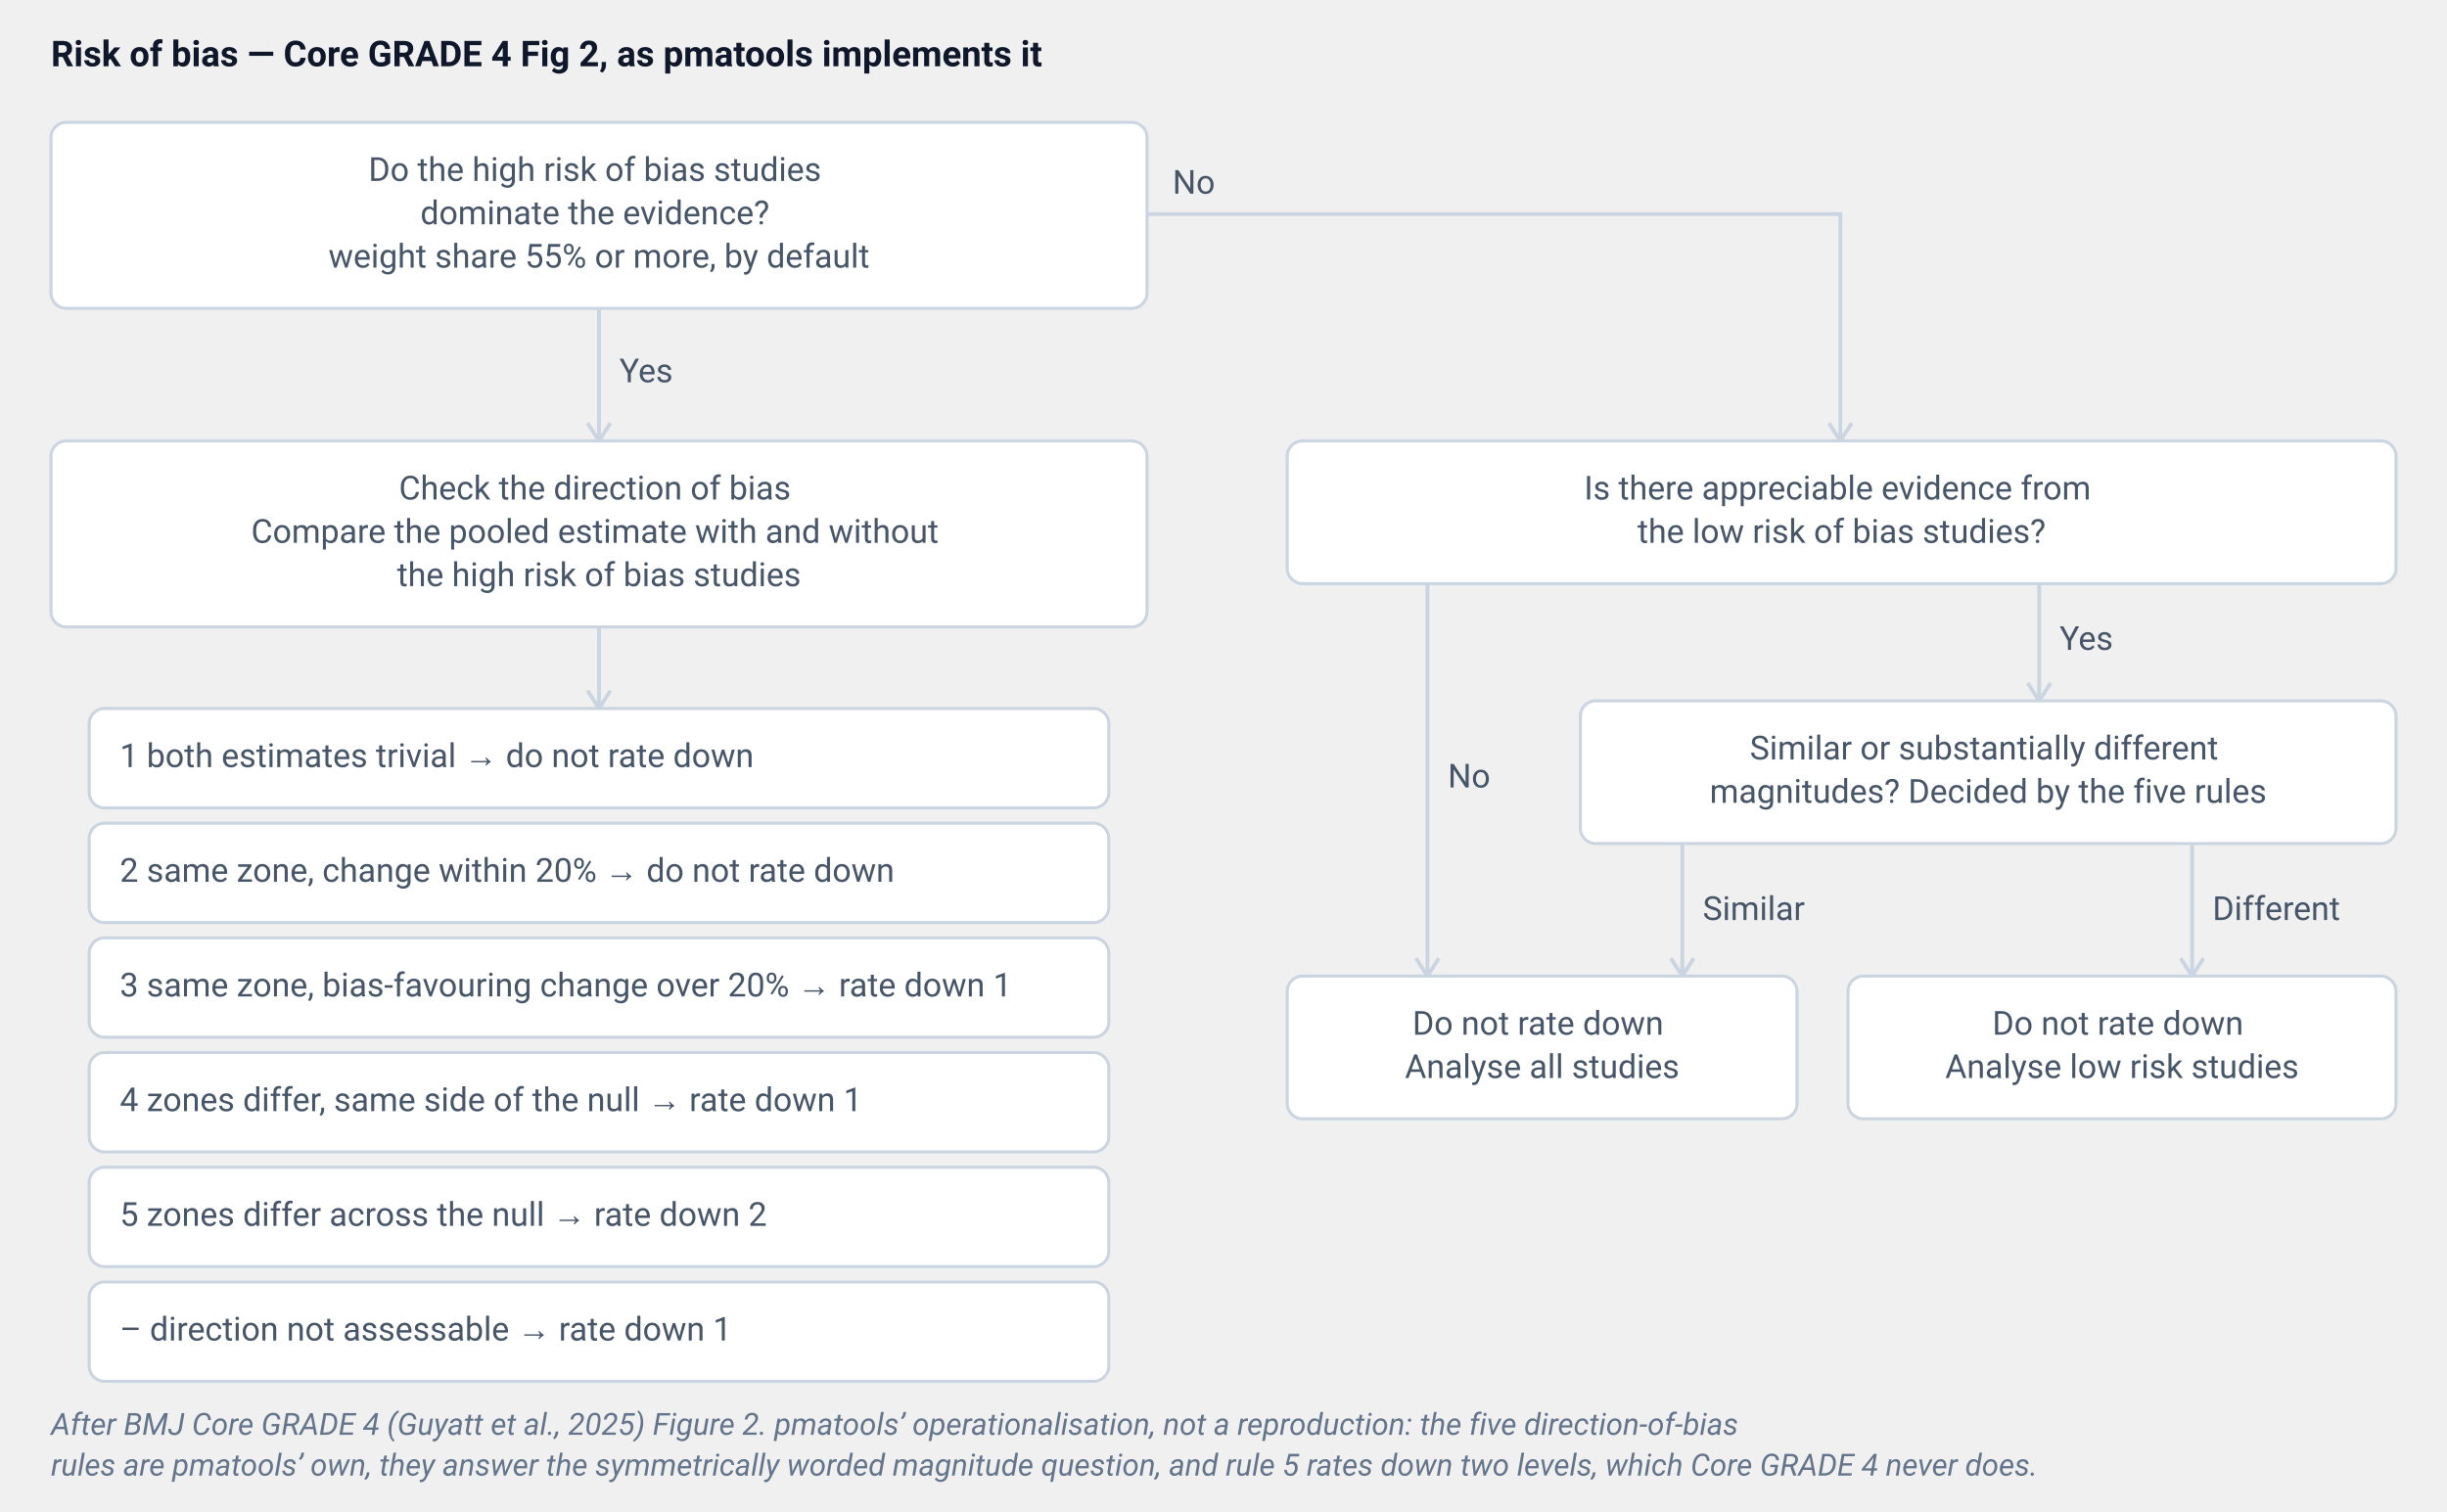
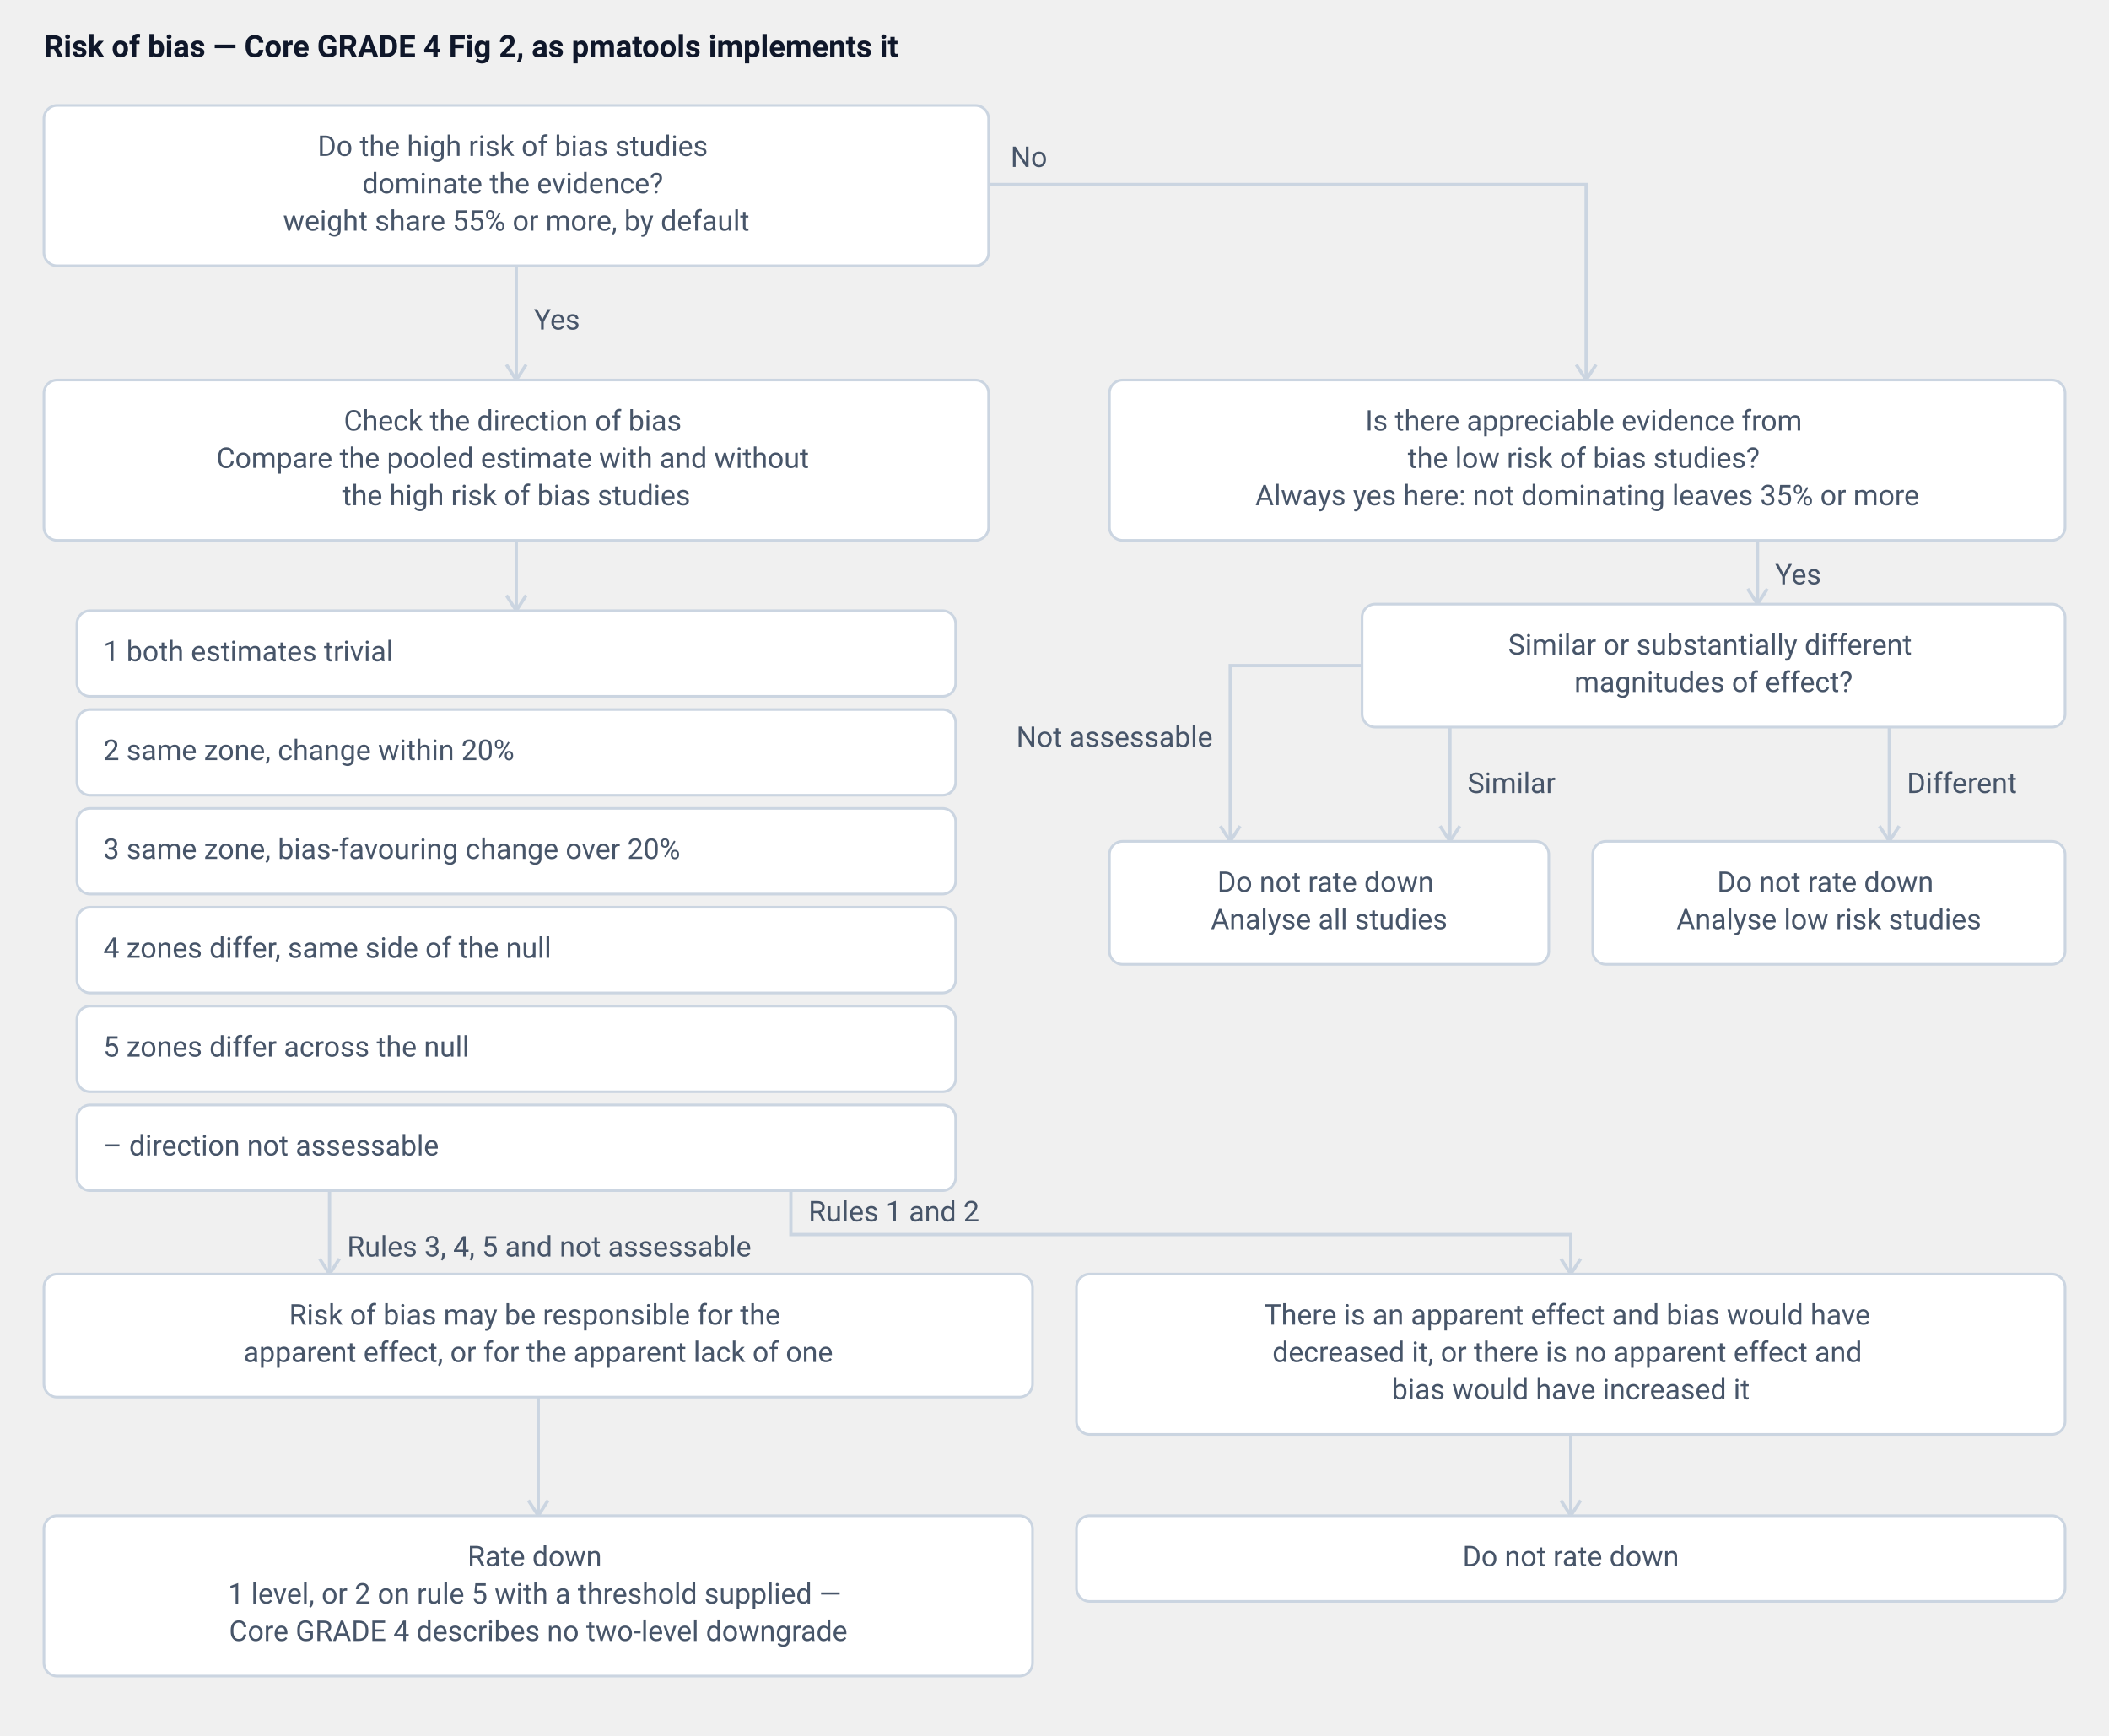
- <svg xmlns="http://www.w3.org/2000/svg" viewBox="0 0 960 593" preserveAspectRatio="xMidYMid meet" role="img" aria-labelledby="rob-title rob-desc">
+ <svg xmlns="http://www.w3.org/2000/svg" viewBox="0 0 960 790" preserveAspectRatio="xMidYMid meet" role="img" aria-labelledby="rob-title rob-desc">
  <style>
    .pma-fc-node rect, .pma-fc-leaf rect {
      fill: #ffffff; stroke: #cbd5e1; stroke-width: 1.2;
    }
    .pma-fc-edge path { stroke: #cbd5e1; stroke-width: 1.5; fill: none; }
    .pma-fc-node text, .pma-fc-leaf text, .pma-fc-edge text {
      fill: #475569; font-size: 13px; font-weight: 400;
      font-family: -apple-system, BlinkMacSystemFont, "Segoe UI", Roboto,
        "Helvetica Neue", Arial, sans-serif;
    }
    .pma-fc-edge-label { font-size: 12px; }
    .pma-fc-caption { fill: #64748b; font-size: 12px; font-style: italic;
      font-family: -apple-system, BlinkMacSystemFont, "Segoe UI", Roboto,
        "Helvetica Neue", Arial, sans-serif; }
    .pma-fc-heading { fill: #0f172a; font-size: 14px; font-weight: 600;
      font-family: -apple-system, BlinkMacSystemFont, "Segoe UI", Roboto,
        "Helvetica Neue", Arial, sans-serif; }
    .pma-fc-on.pma-fc-node rect, .pma-fc-on.pma-fc-leaf rect {
      stroke: #0f172a; stroke-width: 2.5;
    }
    .pma-fc-on.pma-fc-edge path { stroke: #0f172a; stroke-width: 3; }
    .pma-fc-on text { fill: #0f172a; font-weight: 600; }
  </style>
  <text class="pma-fc-heading" x="20" y="26">Risk of bias — Core GRADE 4 Fig 2, as pmatools implements it</text>
  <g id="pma-rob-edge-dominance-yes" class="pma-fc-edge">
    <path d="M 235 121 L 235 173" />
    <path d="M 230.5 166 L 235 173 L 239.5 166" />
    <text class="pma-fc-edge-label" x="243" y="150" text-anchor="start">Yes</text>
  </g>
  <g id="pma-rob-edge-dominance-no" class="pma-fc-edge">
    <path d="M 450 84 L 722 84 L 722 173" />
    <path d="M 717.5 166 L 722 173 L 726.5 166" />
    <text class="pma-fc-edge-label" x="460" y="76" text-anchor="start">No</text>
  </g>
  <g id="pma-rob-edge-direction-rules" class="pma-fc-edge">
    <path d="M 235 246 L 235 278" />
    <path d="M 230.5 271 L 235 278 L 239.5 271" />
  </g>
+   <g id="pma-rob-edge-rules-responsible" class="pma-fc-edge">
+     <path d="M 150 542 L 150 580" />
+     <path d="M 145.5 573 L 150 580 L 154.5 573" />
+     <text class="pma-fc-edge-label" x="158" y="572" text-anchor="start">Rules 3, 4, 5 and not assessable</text>
+   </g>
+   <g id="pma-rob-edge-rules-conservative" class="pma-fc-edge">
+     <path d="M 360 542 L 360 562 L 715 562 L 715 580" />
+     <path d="M 710.5 573 L 715 580 L 719.5 573" />
+     <text class="pma-fc-edge-label" x="368" y="556" text-anchor="start">Rules 1 and 2</text>
+   </g>
+   <g id="pma-rob-edge-responsible-ratedown" class="pma-fc-edge">
+     <path d="M 245 636 L 245 690" />
+     <path d="M 240.5 683 L 245 690 L 249.5 683" />
+   </g>
+   <g id="pma-rob-edge-conservative-noratedown" class="pma-fc-edge">
+     <path d="M 715 653 L 715 690" />
+     <path d="M 710.5 683 L 715 690 L 719.5 683" />
+   </g>
  <g id="pma-rob-edge-appreciable-yes" class="pma-fc-edge">
-     <path d="M 800 229 L 800 275" />
+     <path d="M 800 246 L 800 275" />
    <path d="M 795.5 268 L 800 275 L 804.5 268" />
-     <text class="pma-fc-edge-label" x="808" y="255" text-anchor="start">Yes</text>
-   </g>
-   <g id="pma-rob-edge-appreciable-no" class="pma-fc-edge">
-     <path d="M 560 229 L 560 383" />
-     <path d="M 555.5 376 L 560 383 L 564.5 376" />
-     <text class="pma-fc-edge-label" x="568" y="309" text-anchor="start">No</text>
+     <text class="pma-fc-edge-label" x="808" y="266" text-anchor="start">Yes</text>
  </g>
  <g id="pma-rob-edge-magnitude-similar" class="pma-fc-edge">
    <path d="M 660 331 L 660 383" />
    <path d="M 655.5 376 L 660 383 L 664.5 376" />
    <text class="pma-fc-edge-label" x="668" y="361" text-anchor="start">Similar</text>
  </g>
  <g id="pma-rob-edge-magnitude-different" class="pma-fc-edge">
    <path d="M 860 331 L 860 383" />
    <path d="M 855.5 376 L 860 383 L 864.5 376" />
    <text class="pma-fc-edge-label" x="868" y="361" text-anchor="start">Different</text>
+   </g>
+   <g id="pma-rob-edge-magnitude-notassessable" class="pma-fc-edge">
+     <path d="M 620 303 L 560 303 L 560 383" />
+     <path d="M 555.5 376 L 560 383 L 564.5 376" />
+     <text class="pma-fc-edge-label" x="552" y="340" text-anchor="end">Not assessable</text>
  </g>
  <g id="pma-rob-node-dominance" class="pma-fc-node">
    <rect x="20" y="48" width="430" height="73" rx="6" ry="6" />
    <text x="235" y="71" text-anchor="middle">
      <tspan x="235" dy="0">Do the high risk of bias studies</tspan>
      <tspan x="235" dy="17">dominate the evidence?</tspan>
      <tspan x="235" dy="17">weight share 55% or more, by default</tspan>
    </text>
  </g>
  <g id="pma-rob-node-direction" class="pma-fc-node">
    <rect x="20" y="173" width="430" height="73" rx="6" ry="6" />
    <text x="235" y="196" text-anchor="middle">
      <tspan x="235" dy="0">Check the direction of bias</tspan>
      <tspan x="235" dy="17">Compare the pooled estimate with and without</tspan>
      <tspan x="235" dy="17">the high risk of bias studies</tspan>
    </text>
  </g>
  <g id="pma-rob-leaf-rule1" class="pma-fc-leaf">
    <rect x="35" y="278" width="400" height="39" rx="6" ry="6" />
    <text x="47" y="301" text-anchor="start">
-       <tspan x="47" dy="0">1  both estimates trivial  →  do not rate down</tspan>
+       <tspan x="47" dy="0">1  both estimates trivial</tspan>
    </text>
  </g>
  <g id="pma-rob-leaf-rule2" class="pma-fc-leaf">
    <rect x="35" y="323" width="400" height="39" rx="6" ry="6" />
    <text x="47" y="346" text-anchor="start">
-       <tspan x="47" dy="0">2  same zone, change within 20%  →  do not rate down</tspan>
+       <tspan x="47" dy="0">2  same zone, change within 20%</tspan>
    </text>
  </g>
  <g id="pma-rob-leaf-rule3" class="pma-fc-leaf">
    <rect x="35" y="368" width="400" height="39" rx="6" ry="6" />
    <text x="47" y="391" text-anchor="start">
-       <tspan x="47" dy="0">3  same zone, bias-favouring change over 20%  →  rate down 1</tspan>
+       <tspan x="47" dy="0">3  same zone, bias-favouring change over 20%</tspan>
    </text>
  </g>
  <g id="pma-rob-leaf-rule4" class="pma-fc-leaf">
    <rect x="35" y="413" width="400" height="39" rx="6" ry="6" />
    <text x="47" y="436" text-anchor="start">
-       <tspan x="47" dy="0">4  zones differ, same side of the null  →  rate down 1</tspan>
+       <tspan x="47" dy="0">4  zones differ, same side of the null</tspan>
    </text>
  </g>
  <g id="pma-rob-leaf-rule5" class="pma-fc-leaf">
    <rect x="35" y="458" width="400" height="39" rx="6" ry="6" />
    <text x="47" y="481" text-anchor="start">
-       <tspan x="47" dy="0">5  zones differ across the null  →  rate down 2</tspan>
+       <tspan x="47" dy="0">5  zones differ across the null</tspan>
    </text>
  </g>
  <g id="pma-rob-leaf-rulena" class="pma-fc-leaf">
    <rect x="35" y="503" width="400" height="39" rx="6" ry="6" />
    <text x="47" y="526" text-anchor="start">
-       <tspan x="47" dy="0">–  direction not assessable  →  rate down 1</tspan>
+       <tspan x="47" dy="0">–  direction not assessable</tspan>
+     </text>
+   </g>
+   <g id="pma-rob-node-bias-responsible" class="pma-fc-node">
+     <rect x="20" y="580" width="450" height="56" rx="6" ry="6" />
+     <text x="245" y="603" text-anchor="middle">
+       <tspan x="245" dy="0">Risk of bias may be responsible for the</tspan>
+       <tspan x="245" dy="17">apparent effect, or for the apparent lack of one</tspan>
+     </text>
+   </g>
+   <g id="pma-rob-node-bias-conservative" class="pma-fc-node">
+     <rect x="490" y="580" width="450" height="73" rx="6" ry="6" />
+     <text x="715" y="603" text-anchor="middle">
+       <tspan x="715" dy="0">There is an apparent effect and bias would have</tspan>
+       <tspan x="715" dy="17">decreased it, or there is no apparent effect and</tspan>
+       <tspan x="715" dy="17">bias would have increased it</tspan>
+     </text>
+   </g>
+   <g id="pma-rob-leaf-ratedown" class="pma-fc-leaf">
+     <rect x="20" y="690" width="450" height="73" rx="6" ry="6" />
+     <text x="245" y="713" text-anchor="middle">
+       <tspan x="245" dy="0">Rate down</tspan>
+       <tspan x="245" dy="17">1 level, or 2 on rule 5 with a threshold supplied —</tspan>
+       <tspan x="245" dy="17">Core GRADE 4 describes no two-level downgrade</tspan>
+     </text>
+   </g>
+   <g id="pma-rob-leaf-noratedown" class="pma-fc-leaf">
+     <rect x="490" y="690" width="450" height="39" rx="6" ry="6" />
+     <text x="715" y="713" text-anchor="middle">
+       <tspan x="715" dy="0">Do not rate down</tspan>
    </text>
  </g>
  <g id="pma-rob-node-appreciable" class="pma-fc-node">
-     <rect x="505" y="173" width="435" height="56" rx="6" ry="6" />
+     <rect x="505" y="173" width="435" height="73" rx="6" ry="6" />
    <text x="722.5" y="196" text-anchor="middle">
      <tspan x="722.5" dy="0">Is there appreciable evidence from</tspan>
      <tspan x="722.5" dy="17">the low risk of bias studies?</tspan>
+       <tspan x="722.5" dy="17">Always yes here: not dominating leaves 35% or more</tspan>
    </text>
  </g>
  <g id="pma-rob-node-magnitude" class="pma-fc-node">
    <rect x="620" y="275" width="320" height="56" rx="6" ry="6" />
    <text x="780" y="298" text-anchor="middle">
      <tspan x="780" dy="0">Similar or substantially different</tspan>
-       <tspan x="780" dy="17">magnitudes? Decided by the five rules</tspan>
+       <tspan x="780" dy="17">magnitudes of effect?</tspan>
    </text>
  </g>
  <g id="pma-rob-leaf-all" class="pma-fc-leaf">
    <rect x="505" y="383" width="200" height="56" rx="6" ry="6" />
    <text x="605" y="406" text-anchor="middle">
      <tspan x="605" dy="0">Do not rate down</tspan>
      <tspan x="605" dy="17">Analyse all studies</tspan>
    </text>
  </g>
  <g id="pma-rob-leaf-lowonly" class="pma-fc-leaf">
    <rect x="725" y="383" width="215" height="56" rx="6" ry="6" />
    <text x="832.5" y="406" text-anchor="middle">
      <tspan x="832.5" dy="0">Do not rate down</tspan>
      <tspan x="832.5" dy="17">Analyse low risk studies</tspan>
    </text>
  </g>
-   <text class="pma-fc-caption" x="20" y="563">
-     <tspan x="20" dy="0">After BMJ Core GRADE 4 (Guyatt et al., 2025) Figure 2. pmatools’ operationalisation, not a reproduction: the five direction-of-bias</tspan>
-     <tspan x="20" dy="16">rules are pmatools’ own, they answer the symmetrically worded magnitude question, and rule 5 rates down two levels, which Core GRADE 4 never does.</tspan>
-   </text>
</svg>
